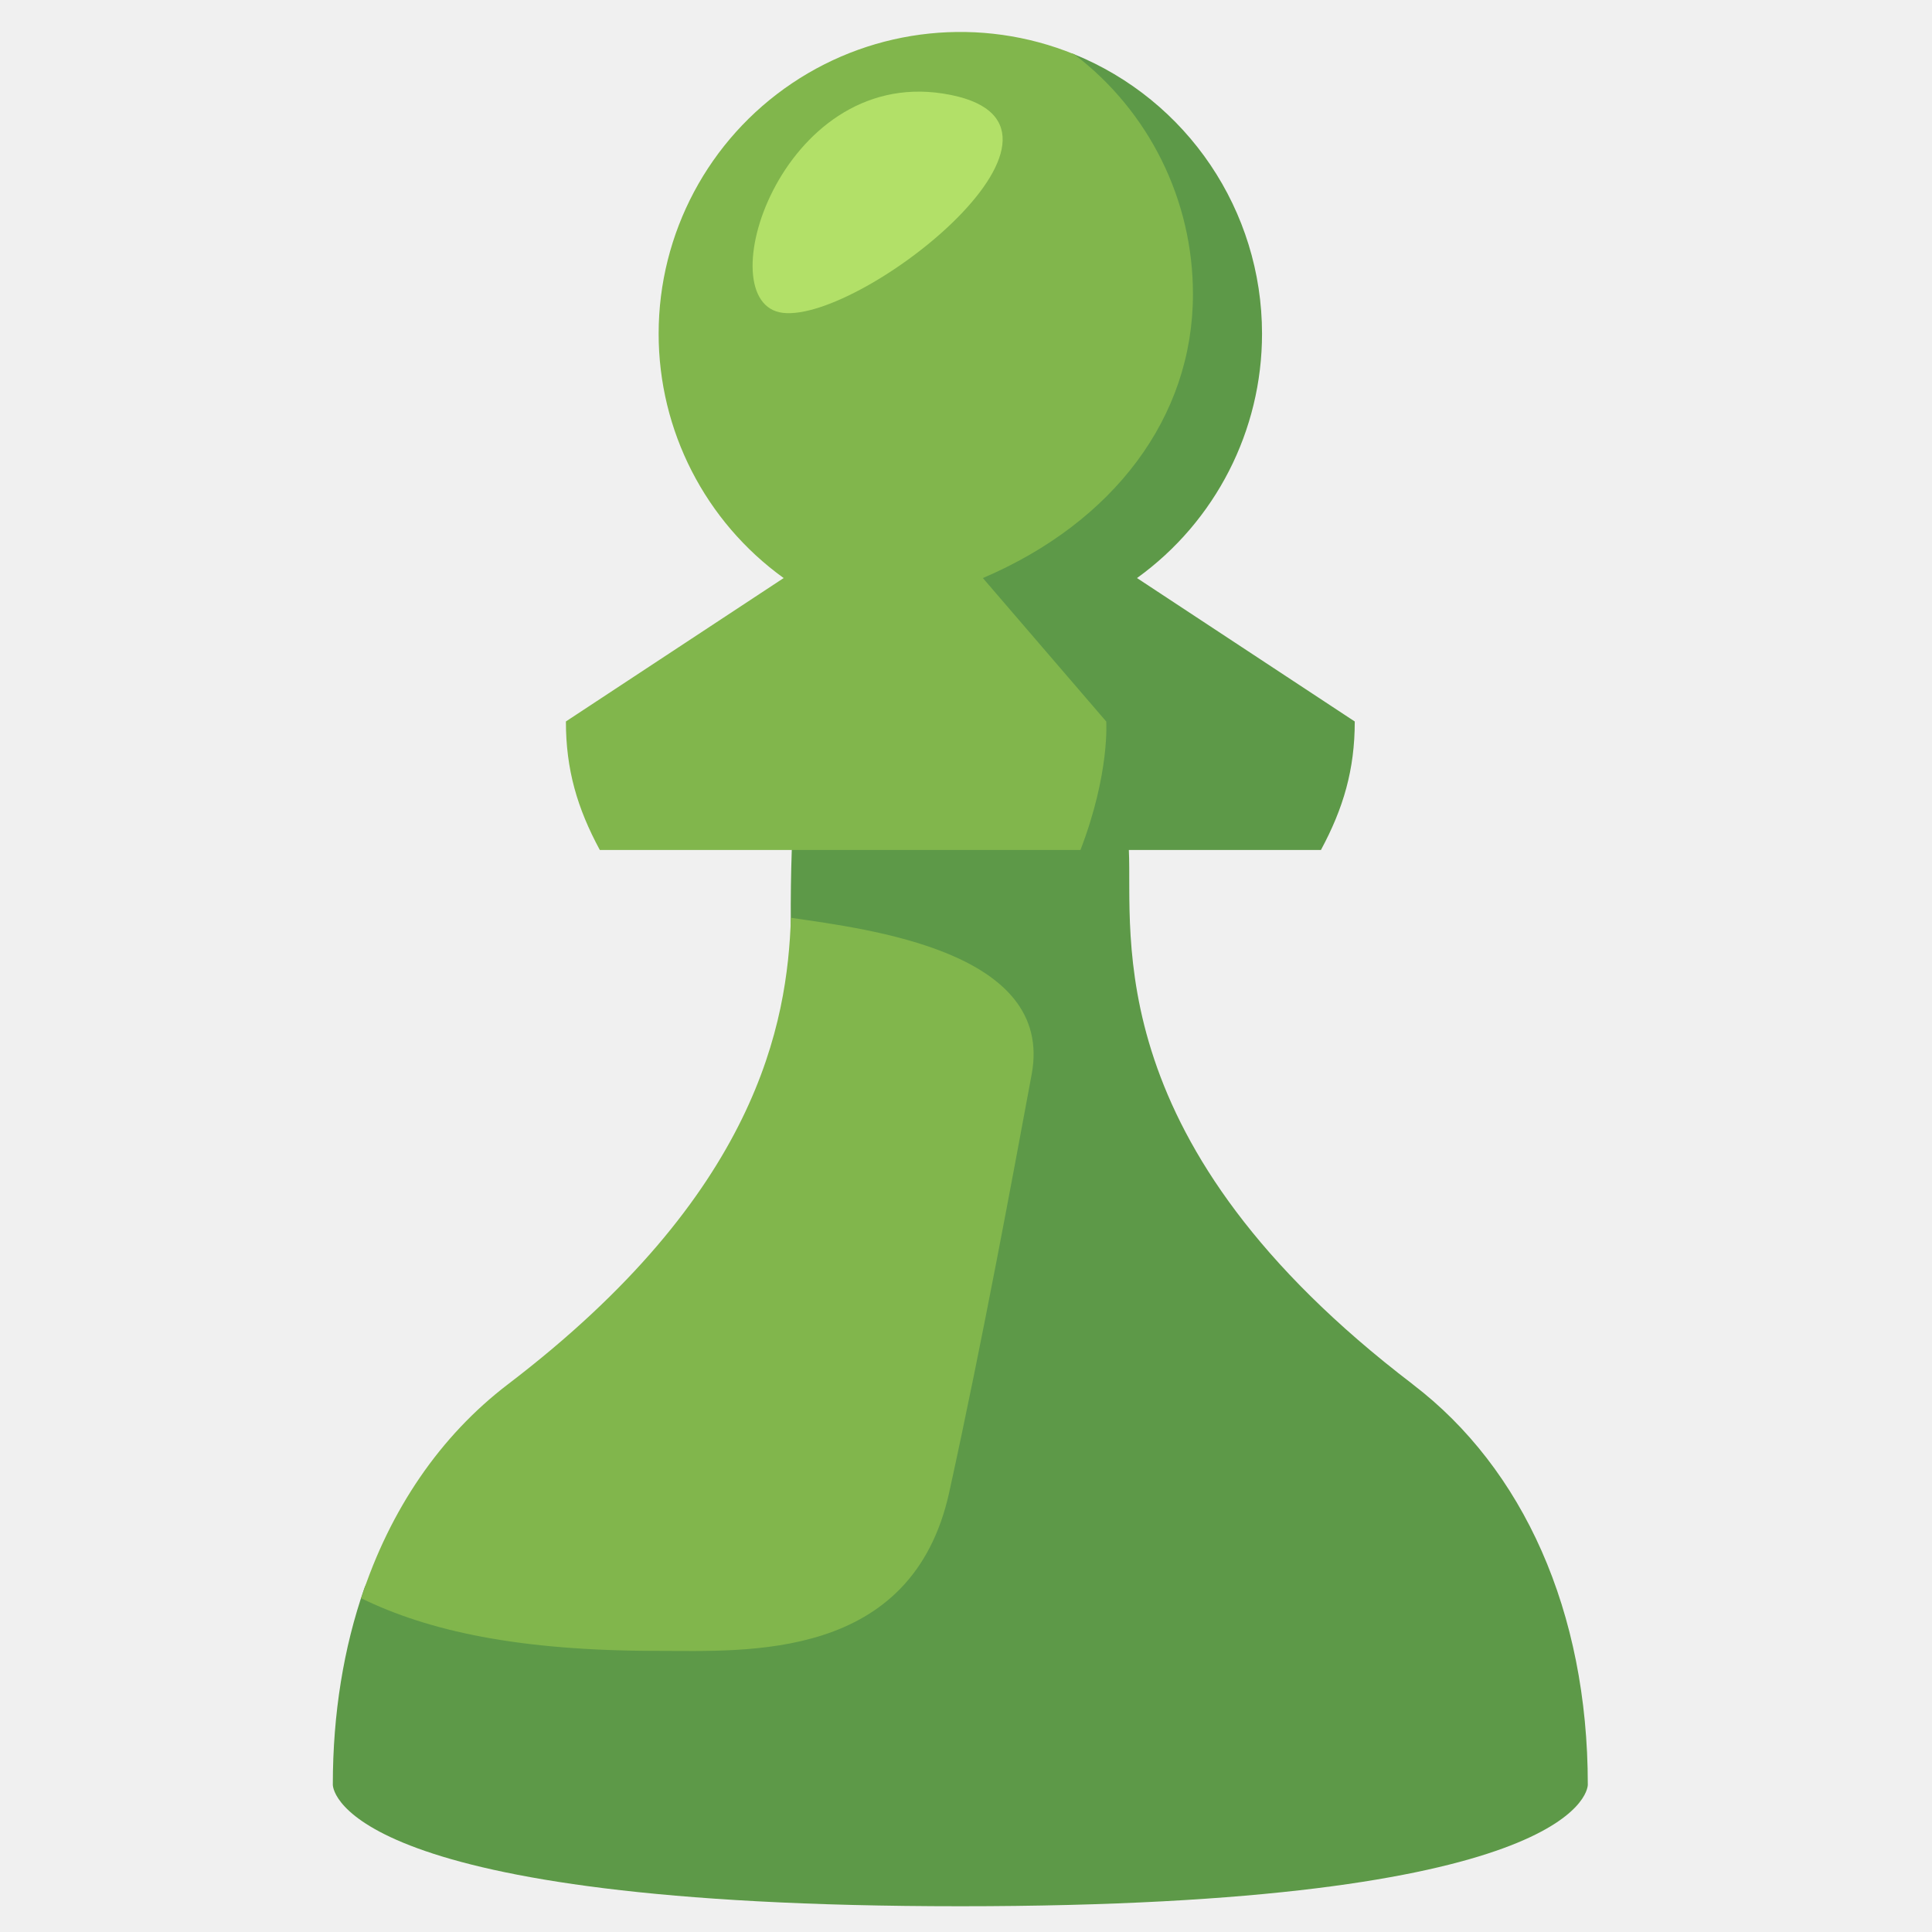
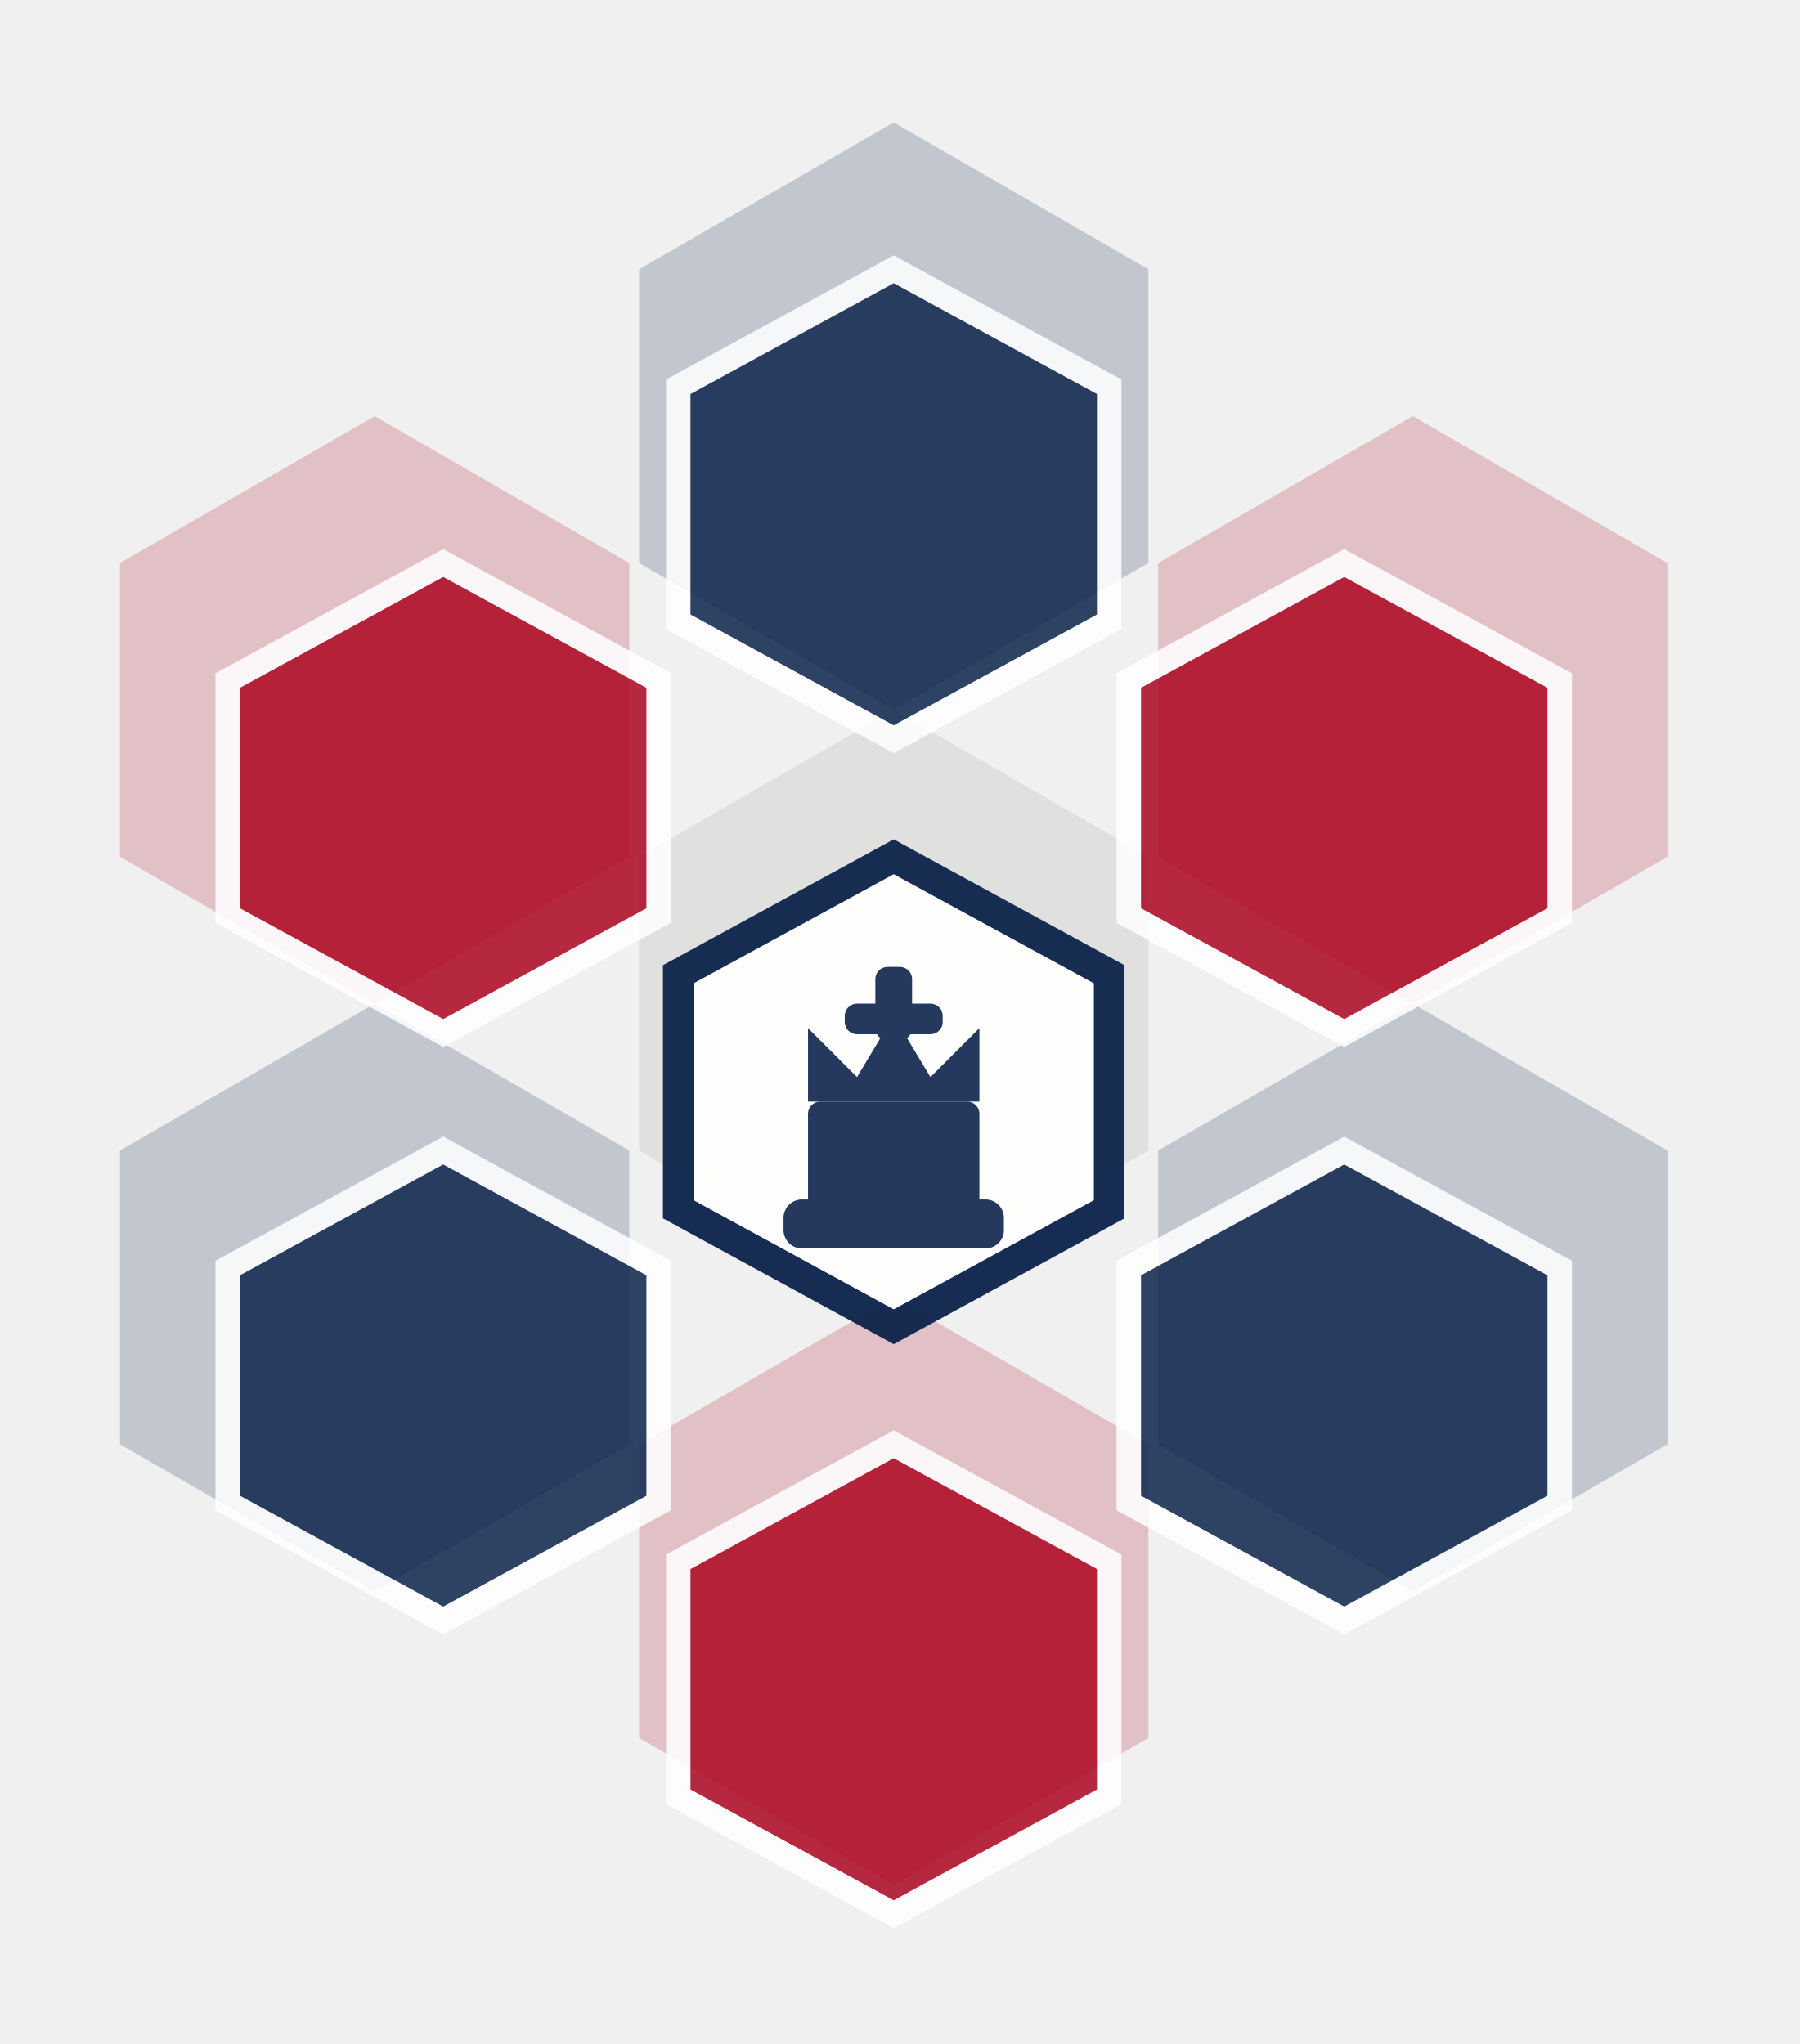
- <svg xmlns="http://www.w3.org/2000/svg" viewBox="0 0 45 45" baseProfile="tiny-ps" version="1.2">
-   <g transform="translate(7.136 -.188)">
-     <clipPath id="a">
-       <path transform="matrix(1 0 0 -1 0 45)" d="M25.773 12.567c-7.338 5.595-6.523 10.45-6.616 12.447h4.474c.523.971.788 1.871.788 2.993l-5.072 3.341a7.011 7.011 0 0 1 2.912 5.691 7.029 7.029 0 0 1-4.393 6.517c-.814.33-6.56-18.542-6.56-18.542a41.217 41.217 0 0 1-.023-1.679c0-1.874 4.607-1.59 4.362-3.247-.368-2.476-.445-4.356-2.577-10.306-1.44-4.015-11.035 0-11.72-1.97C.87 6.44.616 4.901.616 3.245c0-.177.386-2.833 14.617-2.833 14.23 0 14.614 2.656 14.614 2.833 0 4.036-1.507 7.363-4.075 9.321" fill-rule="evenodd" />
-     </clipPath>
-     <g clip-path="url(#a)">
-       <path d="M -4.383 -3.56 L 34.847 -3.56 L 34.847 49.587 L -4.383 49.587 L -4.383 -3.56 Z" fill="#5D9948" />
-     </g>
-     <clipPath id="c">
-       <path transform="matrix(1 0 0 -1 0 45)" d="M14.974 10.057c.79 3.6 1.493 7.437 1.92 9.734.532 2.868-3.821 3.38-5.608 3.644-.082-2.448-.765-6.424-6.593-10.867-1.572-1.2-2.743-2.91-3.418-4.982C2.848 6.819 4.949 6.36 8.184 6.36c2.077 0 5.923-.25 6.79 3.696" fill-rule="evenodd" />
-     </clipPath>
-     <g clip-path="url(#c)">
-       <path d="M -3.725 16.565 L 21.938 16.565 L 21.938 43.643 L -3.725 43.643 L -3.725 16.565 Z" fill="#81B64C" />
-     </g>
-     <clipPath id="e">
-       <path transform="matrix(1 0 0 -1 0 45)" d="M18.03 25.014c.688 1.79.6 2.993.6 2.993l-2.873 3.341c3.054 1.304 4.893 3.755 4.893 6.61a7.013 7.013 0 0 1-2.766 5.59 7.027 7.027 0 0 1-9.679-6.508 7.014 7.014 0 0 1 2.912-5.692l-5.072-3.34c0-1.122.265-2.022.79-2.994H18.03Z" fill-rule="evenodd" />
-     </clipPath>
-     <g clip-path="url(#e)">
-       <path d="M 1.045 -4.066 L 25.65 -4.066 L 25.65 24.986 L 1.045 24.986 L 1.045 -4.066 Z" fill="#81B64C" />
-     </g>
-     <clipPath id="g">
-       <path transform="matrix(1 0 0 -1 0 45)" d="M14.828 42.633c4.053-.629-1.863-5.33-3.73-5.108-1.777.21-.069 5.7 3.73 5.108" fill-rule="evenodd" />
-     </clipPath>
-     <g clip-path="url(#g)">
-       <path d="M 5.393 -2.678 L 21.218 -2.678 L 21.218 12.482 L 5.393 12.482 L 5.393 -2.678 Z" fill="#B2E068" />
-     </g>
+ <svg xmlns="http://www.w3.org/2000/svg" width="100%" viewBox="95 50 147 167" role="img">
+   <polygon points="168,60 188.8,72 188.8,96 168,108 147.2,96 147.2,72" fill="#0C234B" opacity="0.2" />
+   <polygon points="210.4,84 231.2,96 231.2,120 210.4,132 189.6,120 189.6,96" fill="#AB0520" opacity="0.2" />
+   <polygon points="210.4,132 231.2,144 231.2,168 210.4,180 189.6,168 189.6,144" fill="#0C234B" opacity="0.2" />
+   <polygon points="168,156 188.8,168 188.8,192 168,204 147.2,192 147.2,168" fill="#AB0520" opacity="0.2" />
+   <polygon points="125.6,132 146.4,144 146.4,168 125.6,180 104.8,168 104.8,144" fill="#0C234B" opacity="0.2" />
+   <polygon points="125.6,84 146.4,96 146.4,120 125.6,132 104.8,120 104.8,96" fill="#AB0520" opacity="0.2" />
+   <polygon points="168,108 188.8,120 188.8,144 168,156 147.2,144 147.2,120" fill="#888780" opacity="0.15" />
+   <polygon points="168,72 185.6,81.6 185.6,100.8 168,110.4 150.4,100.8 150.4,81.6" fill="#0C234B" stroke="#FFFFFF" stroke-width="2" opacity="0.85" />
+   <polygon points="204.8,96 222.4,105.6 222.4,124.8 204.8,134.4 187.2,124.8 187.2,105.6" fill="#AB0520" stroke="#FFFFFF" stroke-width="2" opacity="0.85" />
+   <polygon points="204.8,144 222.4,153.6 222.4,172.8 204.8,182.4 187.2,172.8 187.2,153.6" fill="#0C234B" stroke="#FFFFFF" stroke-width="2" opacity="0.85" />
+   <polygon points="168,168 185.6,177.6 185.6,196.8 168,206.4 150.4,196.8 150.4,177.6" fill="#AB0520" stroke="#FFFFFF" stroke-width="2" opacity="0.85" />
+   <polygon points="131.2,144 148.8,153.6 148.8,172.8 131.2,182.4 113.6,172.8 113.6,153.6" fill="#0C234B" stroke="#FFFFFF" stroke-width="2" opacity="0.85" />
+   <polygon points="131.2,96 148.8,105.6 148.8,124.8 131.2,134.4 113.6,124.8 113.6,105.6" fill="#AB0520" stroke="#FFFFFF" stroke-width="2" opacity="0.85" />
+   <polygon points="168,120 185.6,129.6 185.6,148.8 168,158.4 150.4,148.8 150.4,129.6" fill="#FFFFFF" stroke="#0C234B" stroke-width="2.5" opacity="0.95" />
+   <g transform="translate(168,139)" opacity="0.9">
+     <rect x="-9" y="9" width="18" height="4" rx="1.5" fill="#0C234B" />
+     <rect x="-7" y="1" width="14" height="9" rx="1" fill="#0C234B" />
+     <polygon points="-7,1 -7,-5 -3,-1 0,-6 3,-1 7,-5 7,1" fill="#0C234B" />
+     <rect x="-1.5" y="-10" width="3" height="6" rx="1" fill="#0C234B" />
+     <rect x="-4" y="-7" width="8" height="2.5" rx="1" fill="#0C234B" />
  </g>
</svg>
